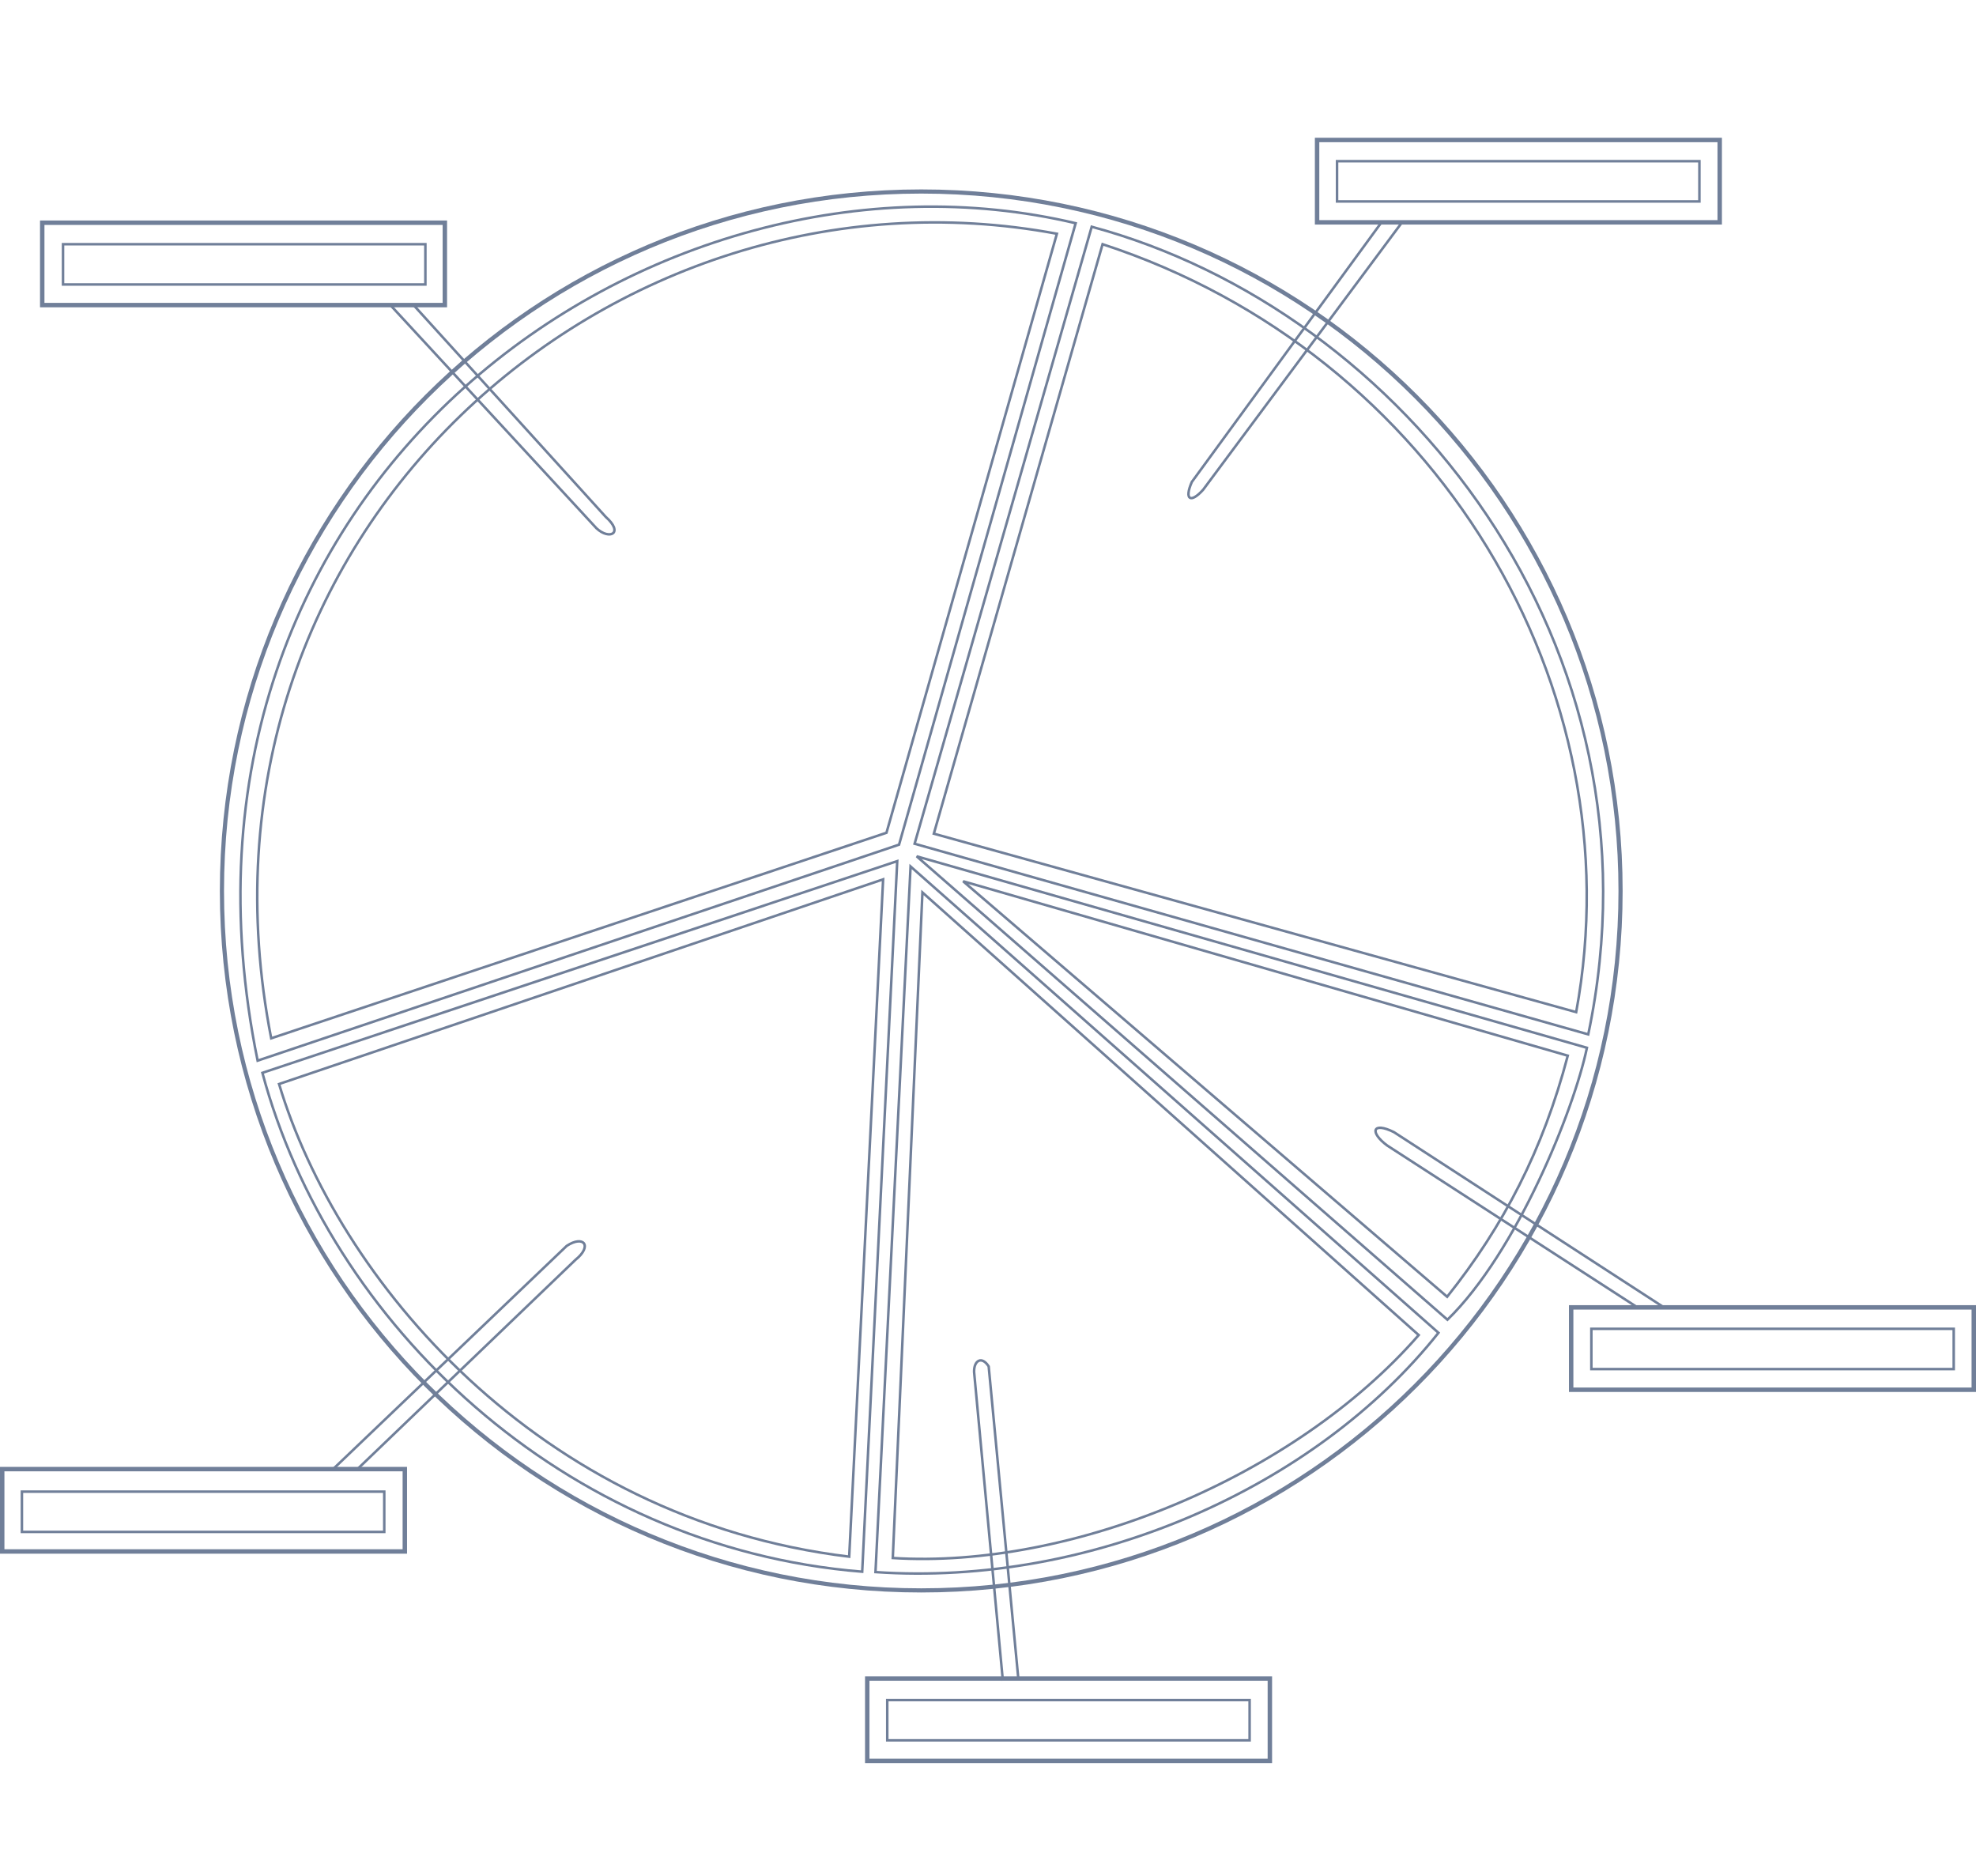
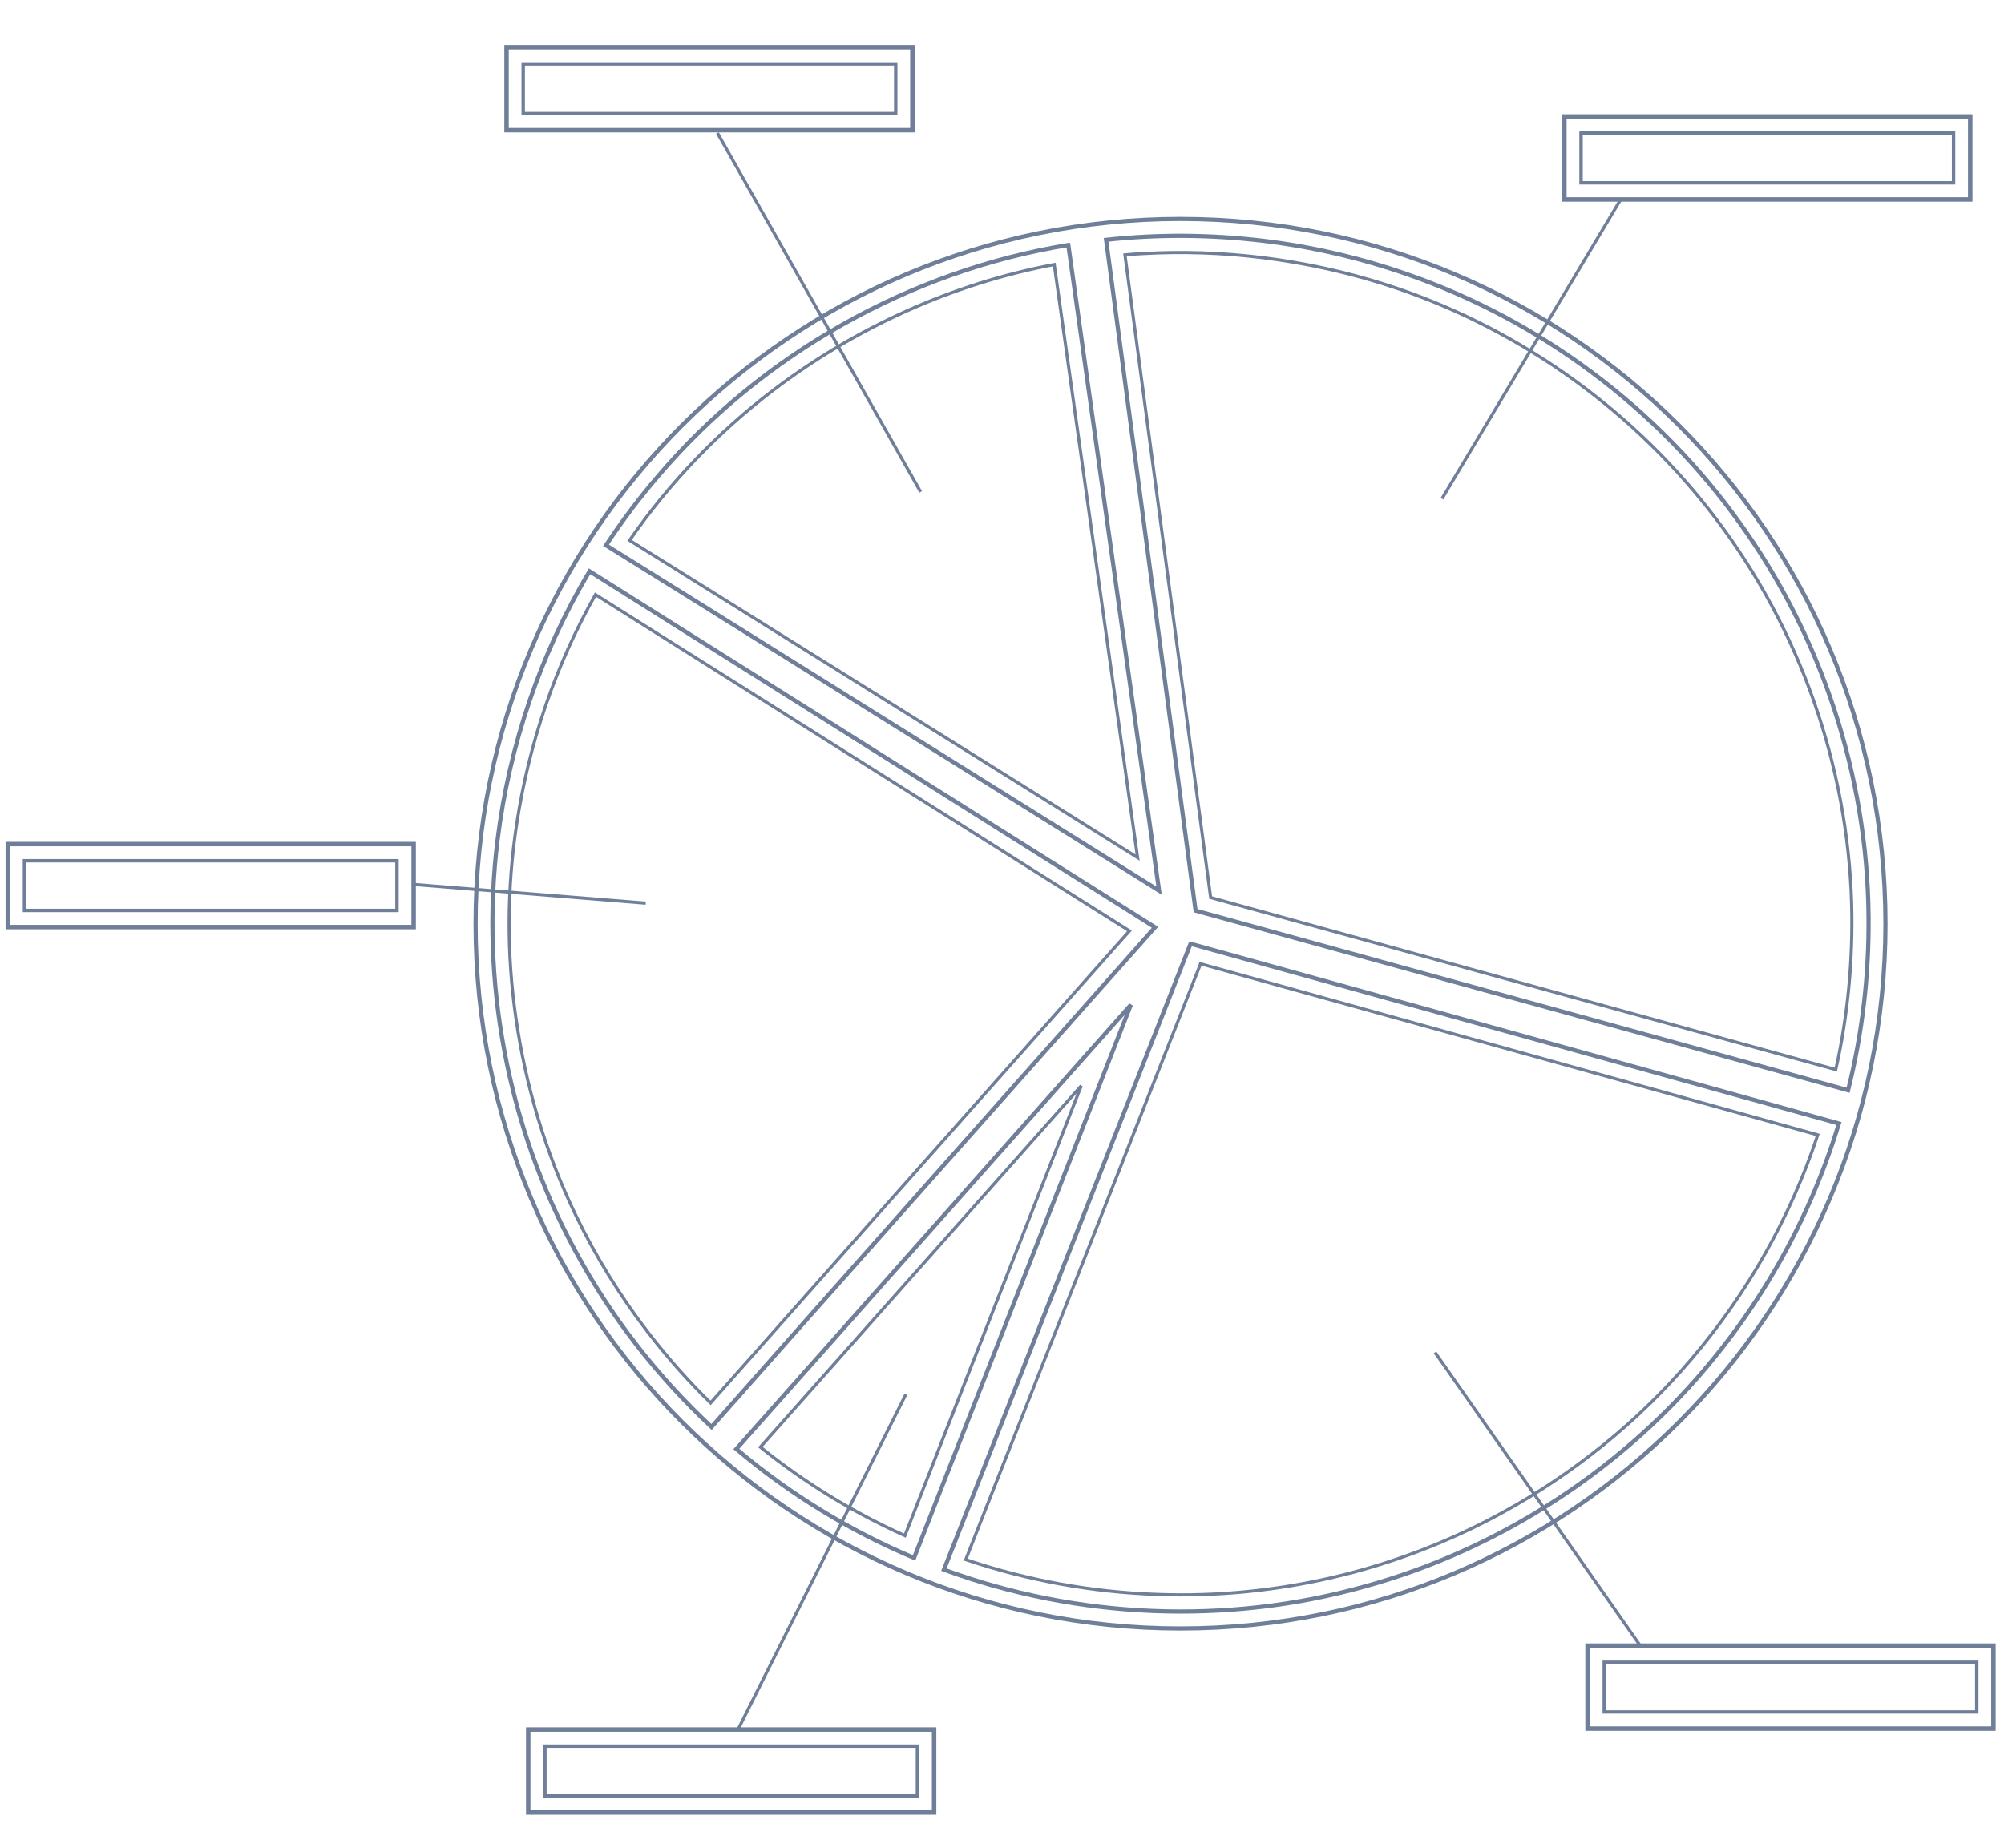
- <svg xmlns="http://www.w3.org/2000/svg" width="189.784mm" height="180.095mm" viewBox="0 0 189.784 180.095" version="1.1" id="svg1">
+ <svg xmlns="http://www.w3.org/2000/svg" width="190.934mm" height="176.071mm" viewBox="0 0 190.934 176.071" version="1.1" id="svg1">
  <defs id="defs1" />
-   <g id="layer1" transform="translate(-14.0346,-67.60241)">
-     <circle style="fill:none;stroke:#707f99;stroke-width:0.399" id="path1" cx="102.515" cy="153.156" r="67.165" />
-     <rect style="fill:none;stroke:#707f99;stroke-width:0.242;stroke-dasharray:none" id="rect1" width="34.802" height="3.867" x="142.451" y="83.08" />
-     <rect style="fill:none;stroke:#707f99;stroke-width:0.242;stroke-dasharray:none" id="rect1-1" width="34.802" height="3.867" x="166.876" y="195.202" />
-     <rect style="fill:none;stroke:#707f99;stroke-width:0.242;stroke-dasharray:none" id="rect1-2" width="34.802" height="3.867" x="99.251" y="230.852" />
-     <rect style="fill:none;stroke:#707f99;stroke-width:0.242;stroke-dasharray:none" id="rect1-23" width="34.802" height="3.867" x="16.139" y="210.837" />
-     <rect style="fill:none;stroke:#707f99;stroke-width:0.242;stroke-dasharray:none" id="rect1-8" width="34.802" height="3.867" x="20.088" y="91.053" />
-     <path style="fill:none;stroke:#707f99;stroke-width:0.242px;stroke-linecap:butt;stroke-linejoin:miter;stroke-opacity:1" d="m 101.49,150.807 -3.37,67.755 c 20.676,1.421 42.23,-8.092 54.071,-22.977 z" id="path2" />
-     <path style="fill:none;stroke:#707f99;stroke-width:0.242px;stroke-linecap:butt;stroke-linejoin:miter;stroke-opacity:1" d="m 100.209,150.292 -3.365,68.234 C 68.111,216.213 45.66,194.605 39.237,170.619 Z" id="path3" />
-     <path style="fill:none;stroke:#707f99;stroke-width:0.242px;stroke-linecap:butt;stroke-linejoin:miter;stroke-opacity:1" d="M 100.384,148.71 117.346,89.038 C 76.864,79.464 27.427,113.875 38.778,169.451 Z" id="path4" />
-     <path style="fill:none;stroke:#707f99;stroke-width:0.242px;stroke-linecap:butt;stroke-linejoin:miter;stroke-opacity:1" d="m 101.878,148.622 17.009,-59.246 c 29.831,8.043 55.553,40.088 47.69,77.553 z" id="path5" />
-     <path style="fill:none;stroke:#707f99;stroke-width:0.242px;stroke-linecap:butt;stroke-linejoin:miter;stroke-opacity:1" d="m 102.074,149.831 50.98,44.498 c 6.674,-6.5 12.154,-20.172 13.397,-26.112 z" id="path6" />
-     <path style="fill:none;stroke:#707f99;stroke-width:0.242px;stroke-linecap:butt;stroke-linejoin:miter;stroke-opacity:1" d="m 103.724,147.656 16.207,-56.603 c 32.126,10.505 51.229,42.576 45.487,73.74 z" id="path7" />
-     <path style="fill:none;stroke:#707f99;stroke-width:0.242px;stroke-linecap:butt;stroke-linejoin:miter;stroke-opacity:1" d="m 106.536,152.226 46.49,39.899 c 5.441,-6.83 9.199,-14.092 11.585,-23.15 z" id="path8" />
-     <path style="fill:none;stroke:#707f99;stroke-width:0.242px;stroke-linecap:butt;stroke-linejoin:miter;stroke-opacity:1" d="m 102.629,153.299 -2.847,63.911 c 17.06,1.07 38.533,-7.691 50.511,-21.405 z" id="path9" />
-     <path style="fill:none;stroke:#707f99;stroke-width:0.242px;stroke-linecap:butt;stroke-linejoin:miter;stroke-opacity:1" d="m 98.854,152.042 -3.259,65.041 C 65.616,213.465 46.424,190.367 40.836,171.695 Z" id="path10" />
-     <path style="fill:none;stroke:#707f99;stroke-width:0.242px;stroke-linecap:butt;stroke-linejoin:miter;stroke-opacity:1" d="M 99.176,147.568 40.081,167.305 C 30.622,118.837 72.882,82.08 115.544,90.048 Z" id="path11" />
-     <rect style="fill:none;stroke:#707f99;stroke-width:0.425" id="rect11" width="38.669" height="7.909" x="140.534" y="81.044" />
-     <rect style="fill:none;stroke:#707f99;stroke-width:0.425" id="rect11-8" width="38.669" height="7.909" x="164.937" y="193.144" />
-     <rect style="fill:none;stroke:#707f99;stroke-width:0.425" id="rect11-5" width="38.669" height="7.909" x="97.329" y="228.783" />
-     <rect style="fill:none;stroke:#707f99;stroke-width:0.425" id="rect11-3" width="38.669" height="7.909" x="14.247" y="208.673" />
-     <rect style="fill:none;stroke:#707f99;stroke-width:0.425" id="rect11-38" width="38.669" height="7.909" x="18.091" y="88.989" />
-     <path style="fill:none;stroke:#707f99;stroke-width:0.242;stroke-linecap:butt;stroke-linejoin:miter;stroke-opacity:1;stroke-dasharray:none" d="m 107.591,199.343 2.751,29.532 1.5,-0.044 -2.85,-30.018 c -0.643,-1.015 -1.423,-0.603 -1.401,0.531 z" id="path12" />
-     <path style="fill:none;stroke:#707f99;stroke-width:0.242;stroke-linecap:butt;stroke-linejoin:miter;stroke-opacity:1;stroke-dasharray:none" d="m 171.336,193.167 -24.073,-15.569 c -1.699,-1.261 -1.437,-2.317 0.65,-1.283 l 25.91,16.814 z" id="path13" />
-     <path style="fill:none;stroke:#707f99;stroke-width:0.242;stroke-linecap:butt;stroke-linejoin:miter;stroke-opacity:1;stroke-dasharray:none" d="m 148.678,88.97 -19.092,25.663 c -1.194,1.329 -1.833,0.96 -1.084,-0.749 l 18.235,-24.96 z" id="path14" />
-     <path style="fill:none;stroke:#707f99;stroke-width:0.242;stroke-linecap:butt;stroke-linejoin:miter;stroke-opacity:1;stroke-dasharray:none" d="m 51.523,96.893 19.797,21.435 c 1.25,1.168 2.671,0.486 0.891,-1.093 L 53.773,96.917 Z" id="path15" />
-     <path style="fill:none;stroke:#707f99;stroke-width:0.242;stroke-linecap:butt;stroke-linejoin:miter;stroke-opacity:1;stroke-dasharray:none" d="m 46.03,208.668 22.434,-21.429 c 1.632,-1.072 2.506,-0.001 0.835,1.344 l -20.879,20.035 z" id="path16" />
+   <g id="layer1" transform="translate(-1.17247,-71.66504)">
+     <circle style="fill:none;stroke:#707f99;stroke-width:0.399" id="path1" cx="159.696" cy="-113.648" r="67.165" transform="rotate(90)" />
+     <rect style="fill:none;stroke:#707f99;stroke-width:0.425" id="rect11" width="38.669" height="7.909" x="-191.1" y="-236.406" transform="scale(-1)" />
+     <rect style="fill:none;stroke:#707f99;stroke-width:0.425" id="rect11-8" width="38.669" height="7.909" x="51.502" y="236.493" />
+     <rect style="fill:none;stroke:#707f99;stroke-width:0.425" id="rect11-5" width="38.669" height="7.909" x="1.914" y="152.107" />
+     <rect style="fill:none;stroke:#707f99;stroke-width:0.425" id="rect11-3" width="38.669" height="7.909" x="49.434" y="76.164" />
+     <rect style="fill:none;stroke:#707f99;stroke-width:0.425" id="rect11-38" width="38.669" height="7.909" x="150.221" y="82.766" />
+     <path id="circle8" style="fill:none;stroke:#707f99;stroke-width:0.399" d="m 179.201,158.941 c -0.128,-13.329 -4.457,-26.571 -12.265,-37.426 -7.807,-10.941 -19.033,-19.33 -31.706,-23.717 -4.452,-1.559 -9.154,-2.64 -13.808,-3.194 -4.939,-0.585 -9.945,-0.62 -14.864,-0.08 2.842,21.308 5.684,42.616 8.525,63.924 20.723,5.707 41.447,11.414 62.17,17.121 1.359,-5.449 2.01,-11.016 1.947,-16.629 z" />
+     <path id="circle9" style="fill:none;stroke:#707f99;stroke-width:0.399" d="m 102.957,95.017 c -15.084,2.456 -29.162,10.371 -39.074,22.014 -1.797,2.091 -3.458,4.298 -4.973,6.601 11.845,7.361 23.661,14.781 35.495,22.164 5.733,3.583 11.466,7.165 17.199,10.748 -2.882,-20.509 -5.764,-41.018 -8.646,-61.527 z" />
+     <path id="circle10" style="fill:none;stroke:#707f99;stroke-width:0.399" d="m 57.345,126.111 c -4.679,7.826 -7.653,16.597 -8.771,25.625 -1.651,13.341 0.939,27.228 7.392,39.108 3.363,6.25 7.784,11.949 12.995,16.816 12.413,-14.042 24.891,-28.047 37.33,-42.075 1.642,-1.849 3.284,-3.699 4.926,-5.548 C 93.26,148.728 75.302,137.42 57.345,126.111 Z" />
+     <path style="fill:none;stroke:#707f99;stroke-width:0.299;stroke-linecap:butt;stroke-linejoin:miter;stroke-dasharray:none;stroke-opacity:1" d="M 155.531,90.768 138.559,119.193 Z" id="path11" />
+     <path style="fill:none;stroke:#707f99;stroke-width:0.299;stroke-linecap:butt;stroke-linejoin:miter;stroke-dasharray:none;stroke-opacity:1" d="M 157.457,228.514 137.894,200.547 Z" id="path12" />
+     <path style="fill:none;stroke:#707f99;stroke-width:0.299;stroke-linecap:butt;stroke-linejoin:miter;stroke-dasharray:none;stroke-opacity:1" d="m 71.437,236.596 16.041,-32.043 z" id="path13" />
+     <path style="fill:none;stroke:#707f99;stroke-width:0.299;stroke-linecap:butt;stroke-linejoin:miter;stroke-dasharray:none;stroke-opacity:1" d="m 40.642,155.957 22.056,1.78 z" id="path14" />
+     <path style="fill:none;stroke:#707f99;stroke-width:0.299;stroke-linecap:butt;stroke-linejoin:miter;stroke-dasharray:none;stroke-opacity:1" d="M 69.53,84.349 88.891,118.549 Z" id="path15" />
+     <path id="rect15" style="fill:none;stroke:#707f99;stroke-width:0.325;stroke-dasharray:none" d="m 151.808,89.087 c 11.831,0 23.663,0 35.494,0 0,-1.577 0,-3.155 0,-4.732 -11.831,0 -23.663,0 -35.494,0 0,1.577 0,3.155 0,4.732 z" />
+     <path id="rect16" style="fill:none;stroke:#707f99;stroke-width:0.325;stroke-dasharray:none" d="m 189.511,230.085 c -11.831,0 -23.661,0 -35.492,0 0,1.577 0,3.155 0,4.732 11.831,0 23.661,0 35.492,0 0,-1.577 0,-3.155 0,-4.732 z" />
+     <path id="rect17" style="fill:none;stroke:#707f99;stroke-width:0.325;stroke-dasharray:none" d="m 53.091,242.814 c 11.831,0 23.661,0 35.492,0 0,-1.578 0,-3.156 0,-4.734 -11.831,0 -23.661,0 -35.492,0 0,1.578 0,3.156 0,4.734 z" />
+     <path id="rect18" style="fill:none;stroke:#707f99;stroke-width:0.325;stroke-dasharray:none" d="m 3.502,158.429 c 11.831,0 23.661,0 35.492,0 0,-1.578 0,-3.156 0,-4.734 -11.831,0 -23.661,0 -35.492,0 0,1.578 0,3.156 0,4.734 z" />
+     <path id="rect19" style="fill:none;stroke:#707f99;stroke-width:0.325;stroke-dasharray:none" d="m 51.022,82.487 c 11.831,0 23.661,0 35.492,0 0,-1.578 0,-3.156 0,-4.734 -11.831,0 -23.661,0 -35.492,0 0,1.578 0,3.156 0,4.734 z" />
+     <path id="path19" style="fill:none;stroke:#707f99;stroke-width:0.299;stroke-dasharray:none" d="m 177.588,157.746 c -0.379,-13.086 -4.925,-26.066 -12.856,-36.552 -7.634,-10.158 -18.378,-17.931 -30.402,-22.032 -7.285,-2.474 -15.169,-3.666 -22.945,-3.389 -1.025,0.04 -1.998,0.09 -3.031,0.184 2.722,20.415 5.444,40.829 8.166,61.244 19.853,5.467 39.706,10.934 59.559,16.4 1.163,-5.168 1.655,-10.522 1.51,-15.855 z" />
+     <path id="path22" style="fill:none;stroke:#707f99;stroke-width:0.299;stroke-dasharray:none" d="m 57.904,128.336 c -3.815,6.761 -6.338,14.168 -7.505,21.869 -0.931,6.091 -0.963,12.388 -0.072,18.477 0.919,6.45 2.84,12.883 5.7,18.792 1.87,3.877 4.236,7.721 6.866,11.138 1.834,2.385 3.828,4.649 5.981,6.752 C 82.168,190.36 95.472,175.366 108.785,160.379 91.825,149.698 74.864,139.017 57.904,128.336 Z" />
+     <path id="path23" style="fill:none;stroke:#707f99;stroke-width:0.299;stroke-dasharray:none" d="m 101.617,96.879 c -9.712,1.82 -18.979,6.036 -26.796,11.991 -5.266,4 -9.931,8.881 -13.665,14.294 16.14,10.068 32.275,20.141 48.402,30.229 -2.647,-18.838 -5.294,-37.676 -7.941,-56.514 z" />
+     <path id="circle23" style="fill:none;stroke:#707f99;stroke-width:0.399" d="m 71.328,209.756 c 5.069,4.3 10.807,7.801 16.932,10.381 6.887,-17.572 13.773,-35.145 20.66,-52.717 -12.531,14.112 -25.061,28.224 -37.592,42.336 z" />
+     <path id="path24" style="fill:none;stroke:#707f99;stroke-width:0.299;stroke-dasharray:none" d="m 73.615,209.576 c 4.233,3.406 8.814,6.206 13.771,8.439 5.602,-14.291 11.203,-28.582 16.805,-42.873 C 93.999,186.62 83.807,198.098 73.615,209.576 Z" />
+     <path id="circle24" style="fill:none;stroke:#707f99;stroke-width:0.399" d="m 114.603,161.607 c -7.833,19.882 -15.665,39.764 -23.498,59.646 12.687,4.678 26.945,5.281 40.009,1.628 12.996,-3.551 24.949,-11.347 33.448,-21.893 3.742,-4.611 6.788,-9.633 9.176,-15.084 0.986,-2.276 1.903,-4.722 2.639,-7.168 -20.591,-5.71 -41.182,-11.419 -61.773,-17.129 z" />
+     <path id="path25" style="fill:none;stroke:#707f99;stroke-width:0.299;stroke-dasharray:none" d="m 115.558,163.517 c -7.458,18.926 -14.915,37.853 -22.373,56.779 5.844,1.985 12.093,3.113 18.244,3.318 11.432,0.42 22.86,-2.289 32.924,-7.815 6.728,-3.681 12.953,-8.684 17.964,-14.602 5.34,-6.263 9.461,-13.56 12.044,-21.376 -19.601,-5.435 -39.202,-10.87 -58.803,-16.305 z" />
  </g>
</svg>
